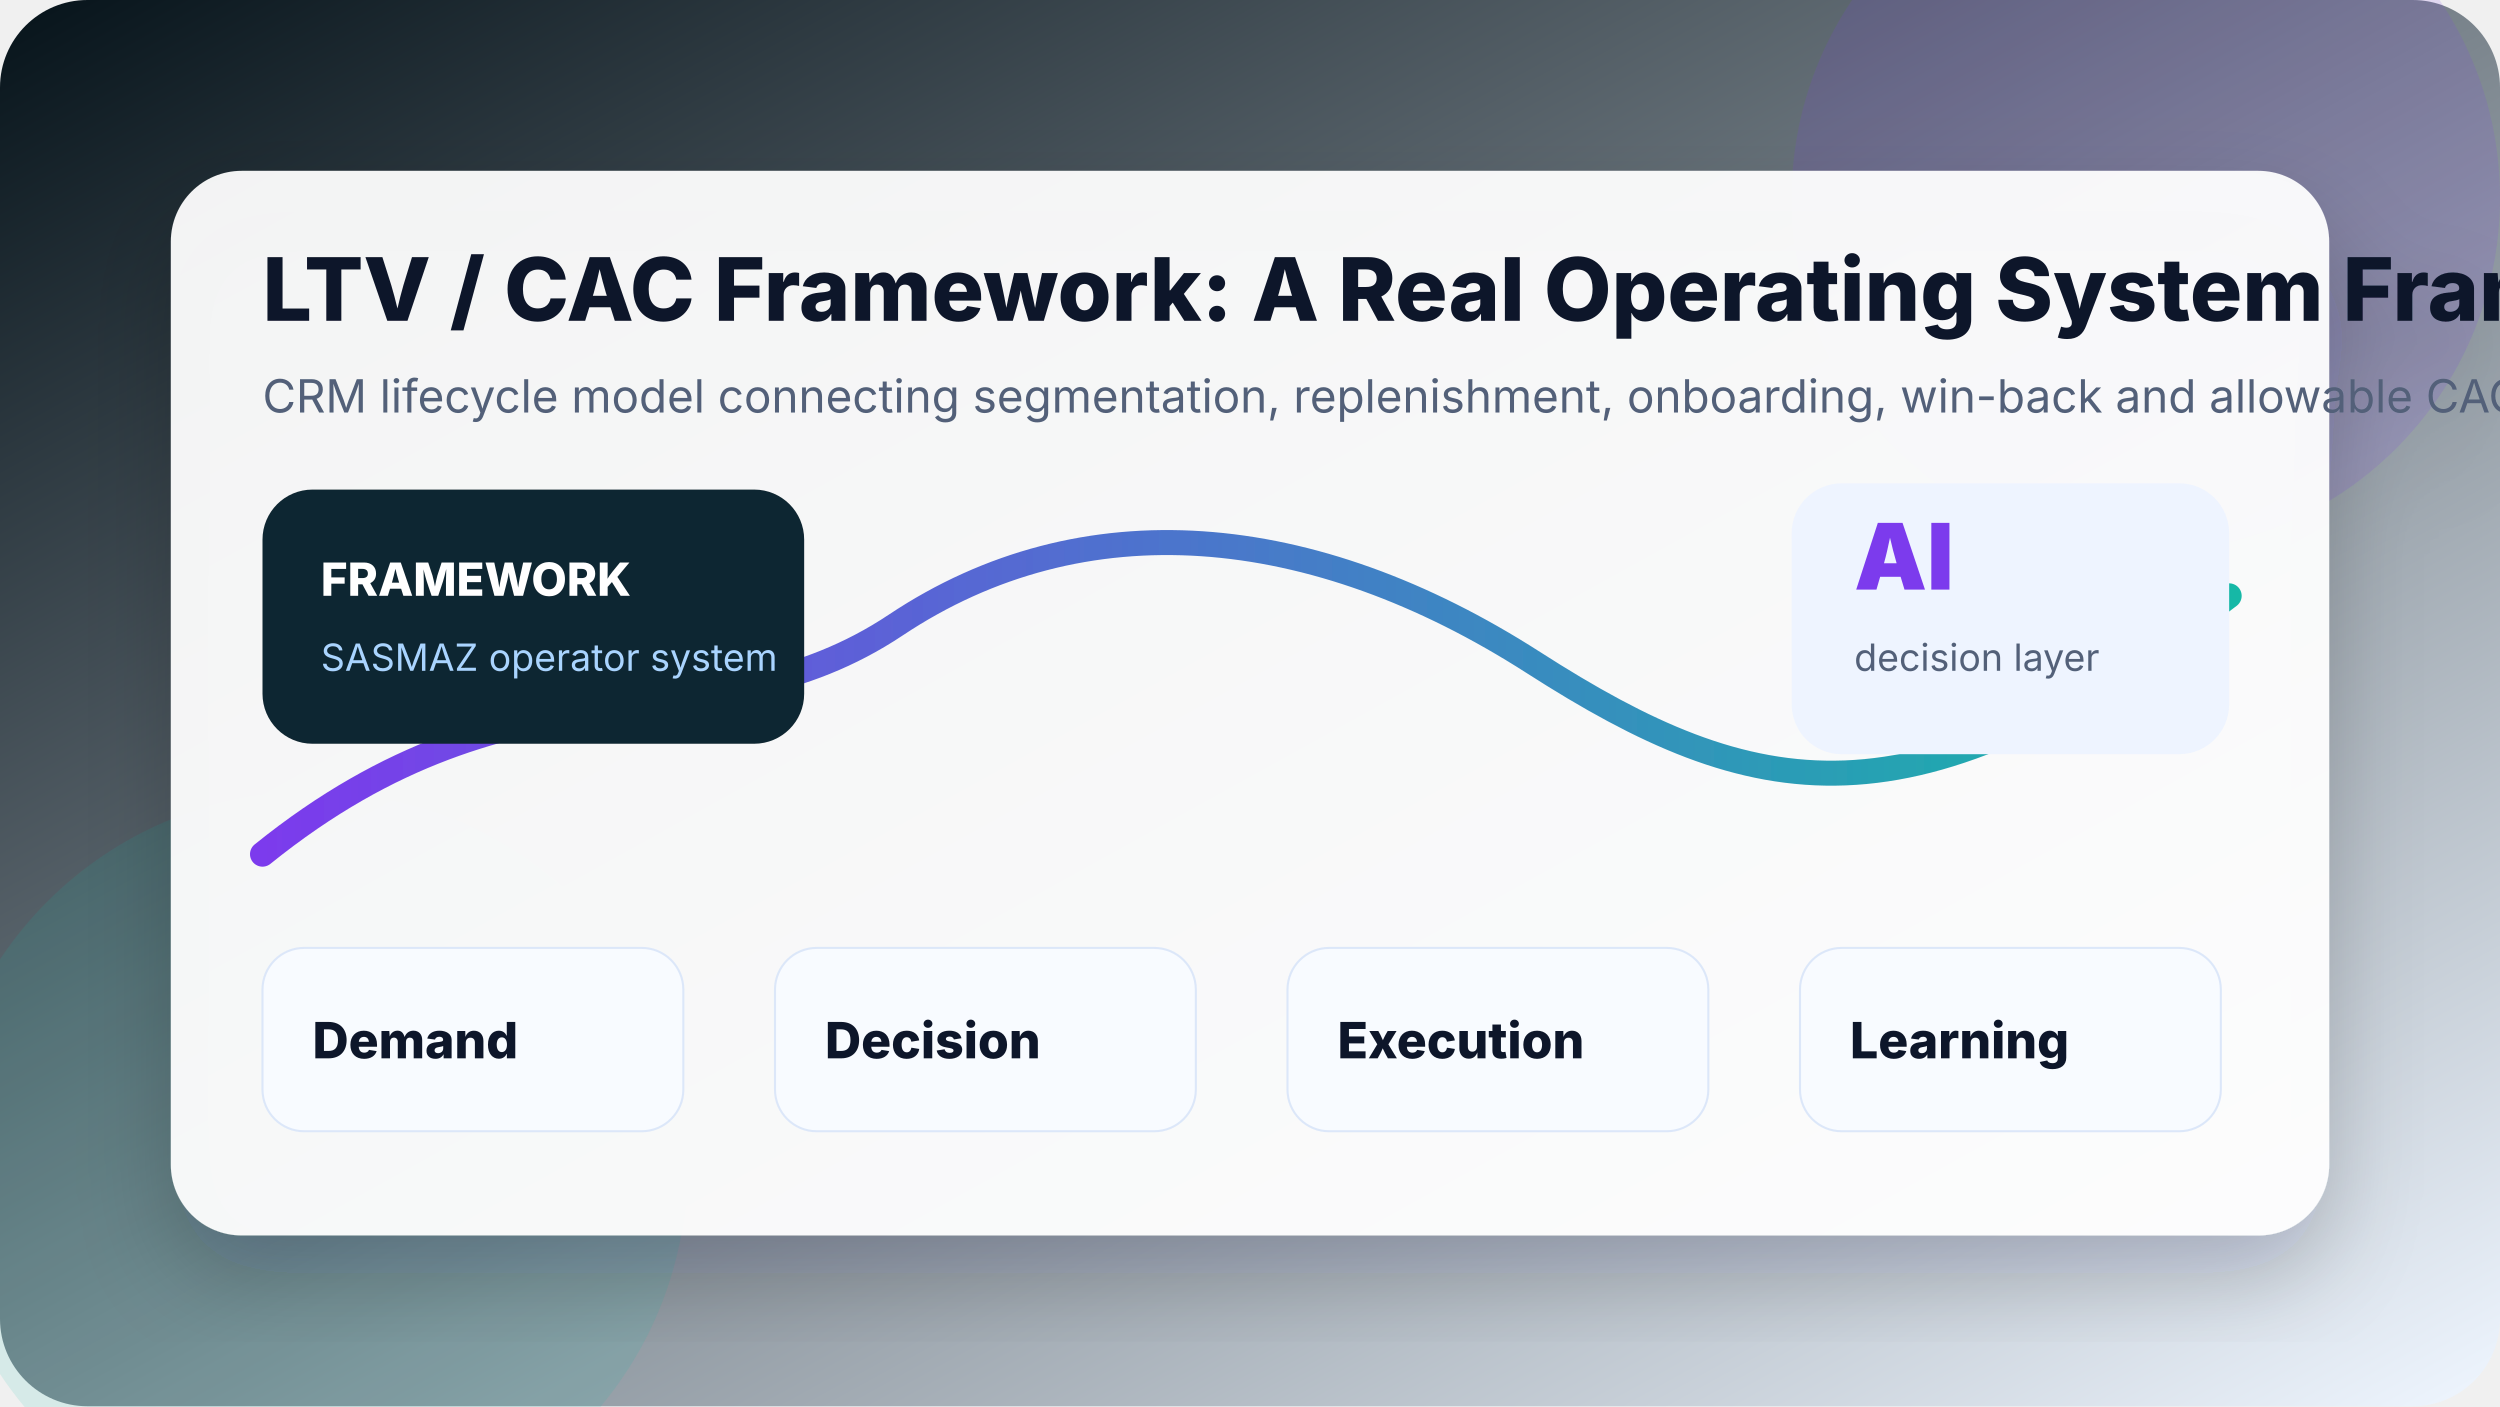
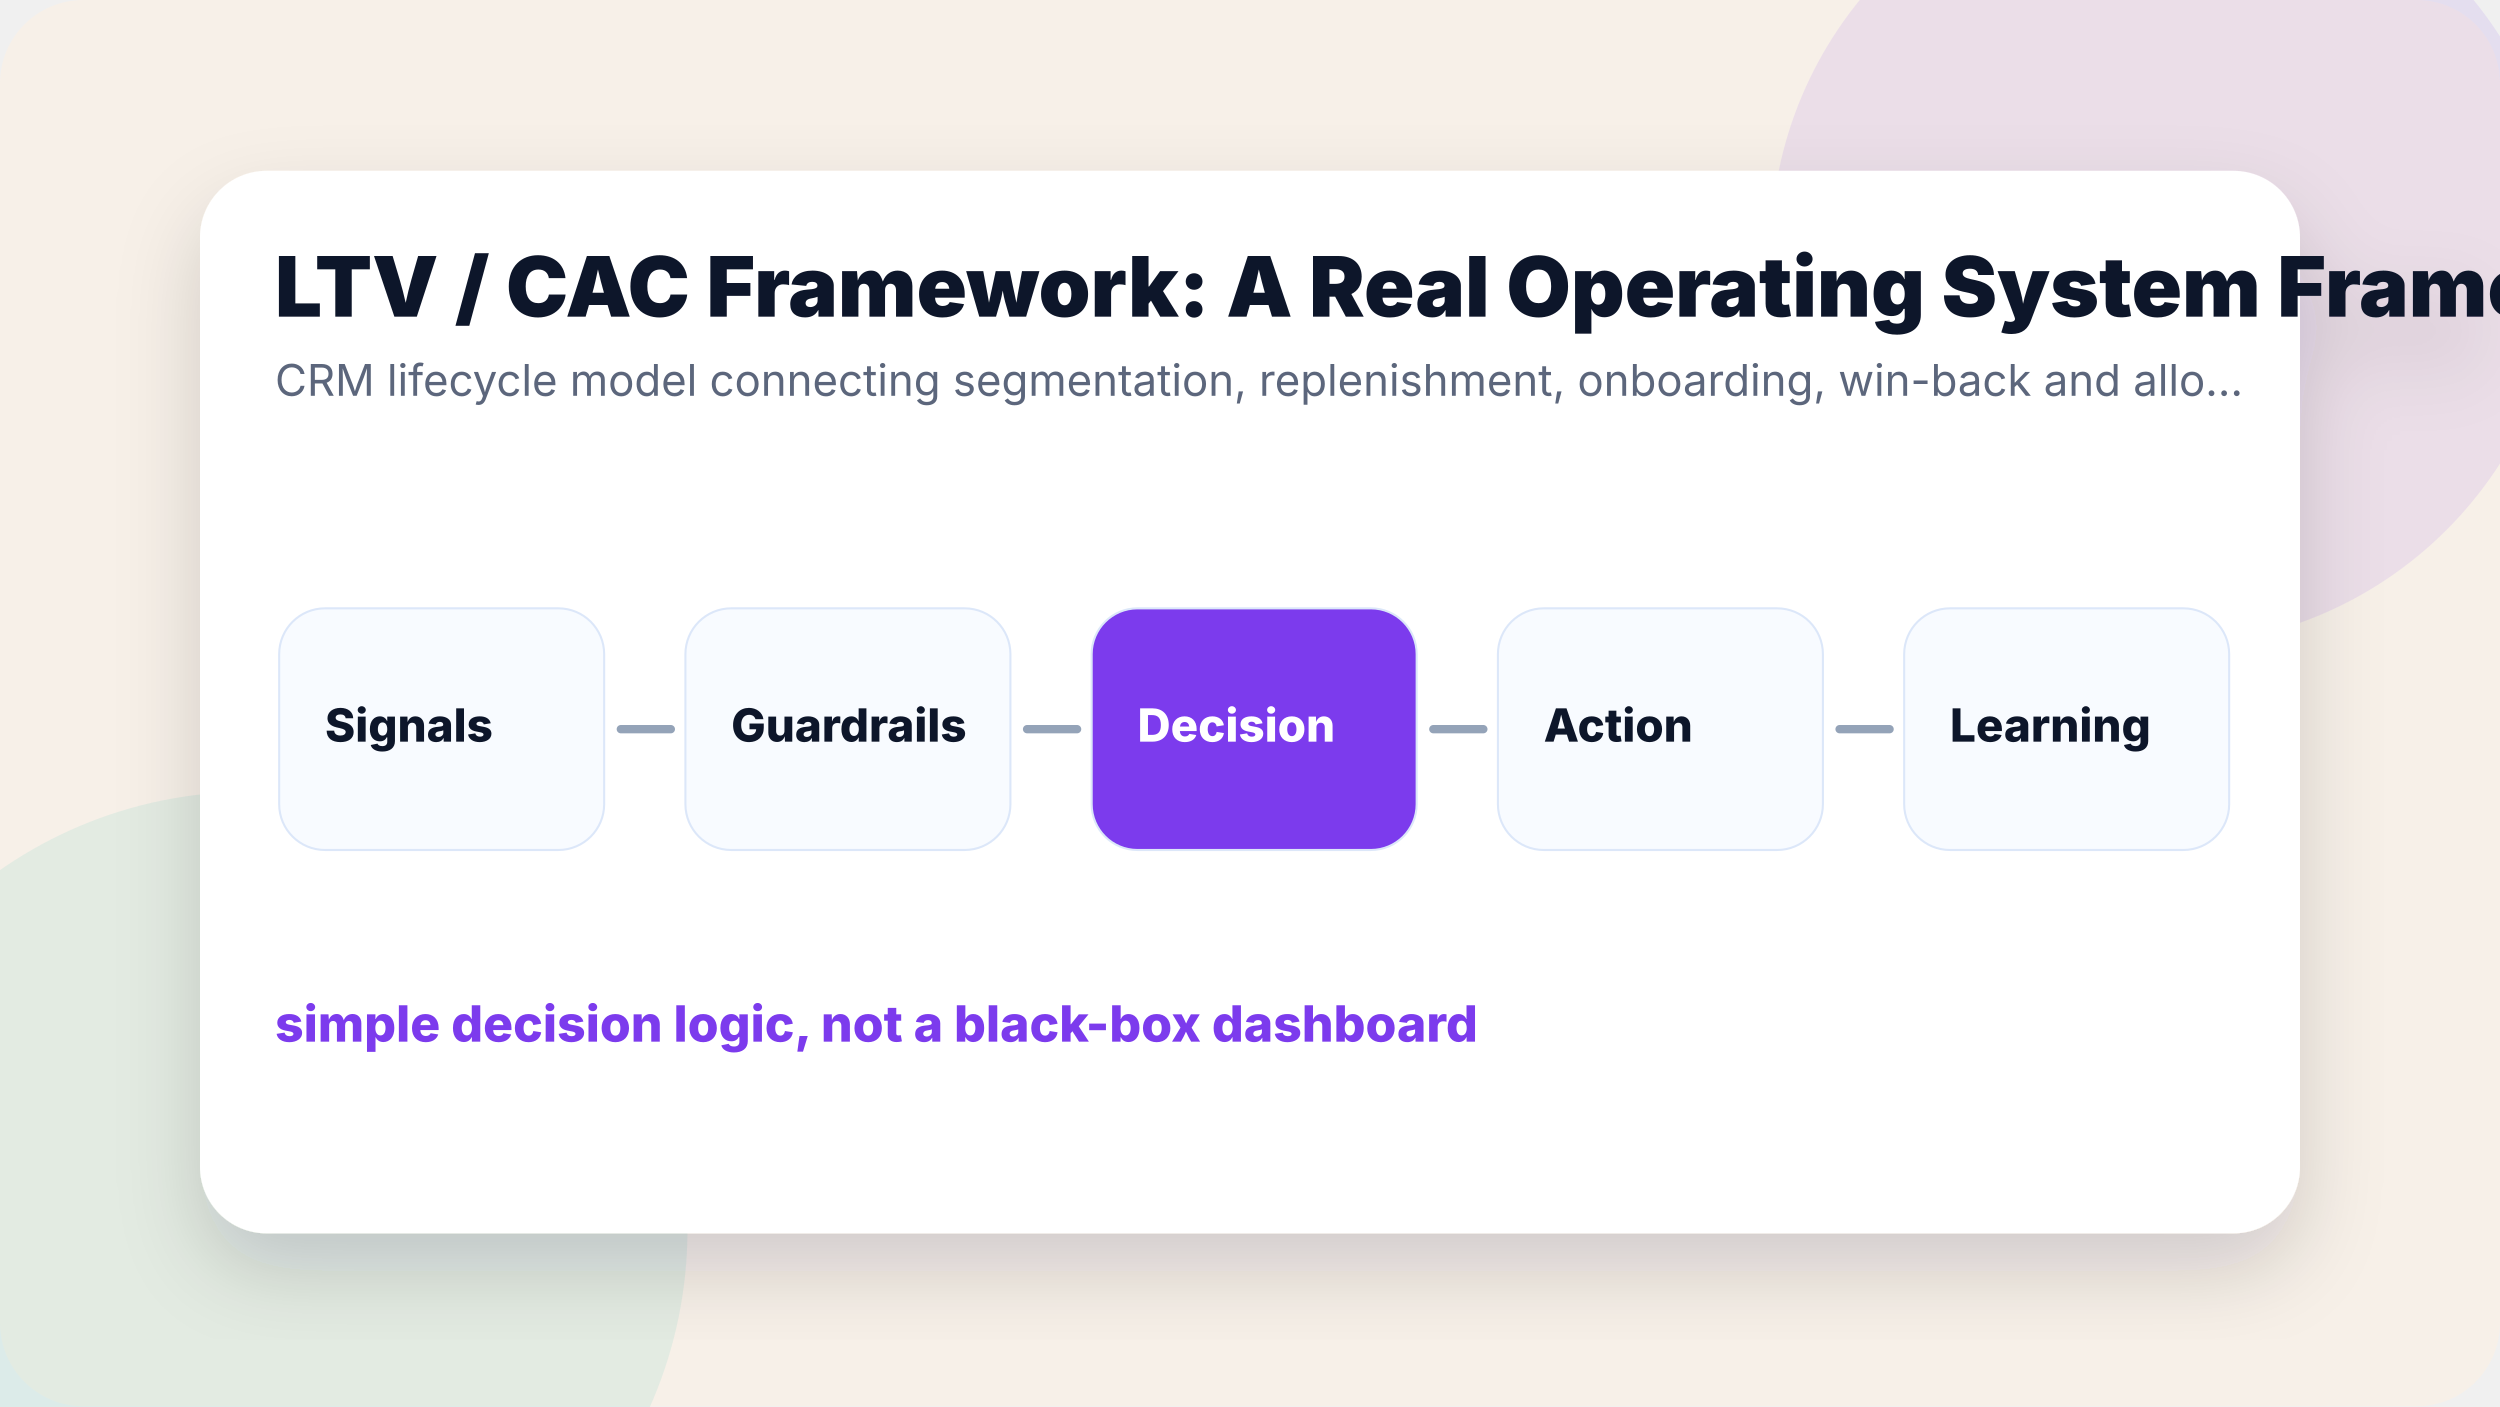
<svg xmlns="http://www.w3.org/2000/svg" width="1200" height="675" viewBox="0 0 1200 675">
  <defs>
-     <linearGradient id="bg" x1="0" x2="1" y1="0" y2="1">
-       <stop stop-color="#06131a" />
-       <stop offset="1" stop-color="#eff6ff" />
-     </linearGradient>
-     <linearGradient id="line" x1="0" x2="1">
-       <stop stop-color="#7c3aed" />
-       <stop offset="1" stop-color="#14b8a6" />
-     </linearGradient>
    <filter id="shadow">
-       <feDropShadow dx="0" dy="20" stdDeviation="22" flood-color="#0f172a" flood-opacity="0.22" />
+       <feDropShadow dx="0" dy="18" stdDeviation="20" flood-color="#0f172a" flood-opacity="0.16" />
    </filter>
  </defs>
-   <rect width="1200" height="675" rx="42" fill="url(#bg)" />
-   <circle cx="1030" cy="95" r="170" fill="#7c3aed" opacity="0.14" />
-   <circle cx="150" cy="560" r="180" fill="#14b8a6" opacity="0.12" />
+   <rect width="1200" height="675" rx="40" fill="#f7f0e8" />
+   <circle cx="1040" cy="120" r="190" fill="#7c3aed" opacity="0.10" />
+   <circle cx="120" cy="590" r="210" fill="#14b8a6" opacity="0.09" />
  <g filter="url(#shadow)">
-     <rect x="82" y="82" width="1036" height="511" rx="34" fill="white" opacity="0.94" />
-     <text x="126" y="154" font-family="Inter, Arial" font-size="42" font-weight="800" fill="#0f172a">LTV / CAC Framework: A Real Operating System Framework</text>
-     <text x="126" y="198" font-family="Inter, Arial" font-size="22" fill="#526179">CRM lifecycle model connecting segmentation, replenishment, onboarding, win-back and allowable CAC.</text>
-     <path d="M126 410 C250 310 340 360 430 300 S630 250 736 318 S918 402 1070 286" fill="none" stroke="url(#line)" stroke-width="12" stroke-linecap="round" />
-     <rect x="126" y="455" width="202" height="88" rx="20" fill="#f8fbff" stroke="#dce7f9" />
-     <text x="150" y="508" font-family="Inter, Arial" font-size="24" font-weight="800" fill="#0f172a">Demand</text>
-     <rect x="372" y="455" width="202" height="88" rx="20" fill="#f8fbff" stroke="#dce7f9" />
-     <text x="396" y="508" font-family="Inter, Arial" font-size="24" font-weight="800" fill="#0f172a">Decision</text>
-     <rect x="618" y="455" width="202" height="88" rx="20" fill="#f8fbff" stroke="#dce7f9" />
-     <text x="642" y="508" font-family="Inter, Arial" font-size="24" font-weight="800" fill="#0f172a">Execution</text>
-     <rect x="864" y="455" width="202" height="88" rx="20" fill="#f8fbff" stroke="#dce7f9" />
-     <text x="888" y="508" font-family="Inter, Arial" font-size="24" font-weight="800" fill="#0f172a">Learning</text>
-     <rect x="126" y="235" width="260" height="122" rx="24" fill="#0f2530" />
-     <text x="154" y="286" font-family="Inter, Arial" font-size="22" font-weight="800" fill="white">FRAMEWORK</text>
-     <text x="154" y="322" font-family="Inter, Arial" font-size="18" fill="#a9d4ff">SASMAZ operator system</text>
-     <rect x="860" y="232" width="210" height="130" rx="24" fill="#eef4ff" />
-     <text x="890" y="283" font-family="Inter, Arial" font-size="44" font-weight="900" fill="#7c3aed">AI</text>
-     <text x="890" y="322" font-family="Inter, Arial" font-size="18" fill="#526179">decision layer</text>
+     <rect x="96" y="82" width="1008" height="510" rx="32" fill="#ffffff" />
+     <text x="132" y="152" font-family="Inter, Arial" font-size="40" font-weight="900" fill="#0f172a">LTV / CAC Framework: A Real Operating System Framework</text>
+     <text x="132" y="190" font-family="Inter, Arial" font-size="21" fill="#5b667b">CRM lifecycle model connecting segmentation, replenishment, onboarding, win-back and allo...</text>
+     <rect x="134" y="292" width="156" height="116" rx="22" fill="#f8fbff" stroke="#dce7f9" />
+     <text x="156" y="356" font-family="Inter, Arial" font-size="22" font-weight="800" fill="#0f172a">Signals</text>
+     <path d="M298 350 L322 350" stroke="#94a3b8" stroke-width="4" stroke-linecap="round" />
+     <rect x="329" y="292" width="156" height="116" rx="22" fill="#f8fbff" stroke="#dce7f9" />
+     <text x="351" y="356" font-family="Inter, Arial" font-size="22" font-weight="800" fill="#0f172a">Guardrails</text>
+     <path d="M493 350 L517 350" stroke="#94a3b8" stroke-width="4" stroke-linecap="round" />
+     <rect x="524" y="292" width="156" height="116" rx="22" fill="#7c3aed" stroke="#dce7f9" />
+     <text x="546" y="356" font-family="Inter, Arial" font-size="22" font-weight="800" fill="#ffffff">Decision</text>
+     <path d="M688 350 L712 350" stroke="#94a3b8" stroke-width="4" stroke-linecap="round" />
+     <rect x="719" y="292" width="156" height="116" rx="22" fill="#f8fbff" stroke="#dce7f9" />
+     <text x="741" y="356" font-family="Inter, Arial" font-size="22" font-weight="800" fill="#0f172a">Action</text>
+     <path d="M883 350 L907 350" stroke="#94a3b8" stroke-width="4" stroke-linecap="round" />
+     <rect x="914" y="292" width="156" height="116" rx="22" fill="#f8fbff" stroke="#dce7f9" />
+     <text x="936" y="356" font-family="Inter, Arial" font-size="22" font-weight="800" fill="#0f172a">Learning</text>
+     <text x="132" y="500" font-family="Inter, Arial" font-size="24" font-weight="800" fill="#7c3aed">simple decision logic, not a black-box dashboard</text>
  </g>
</svg>
